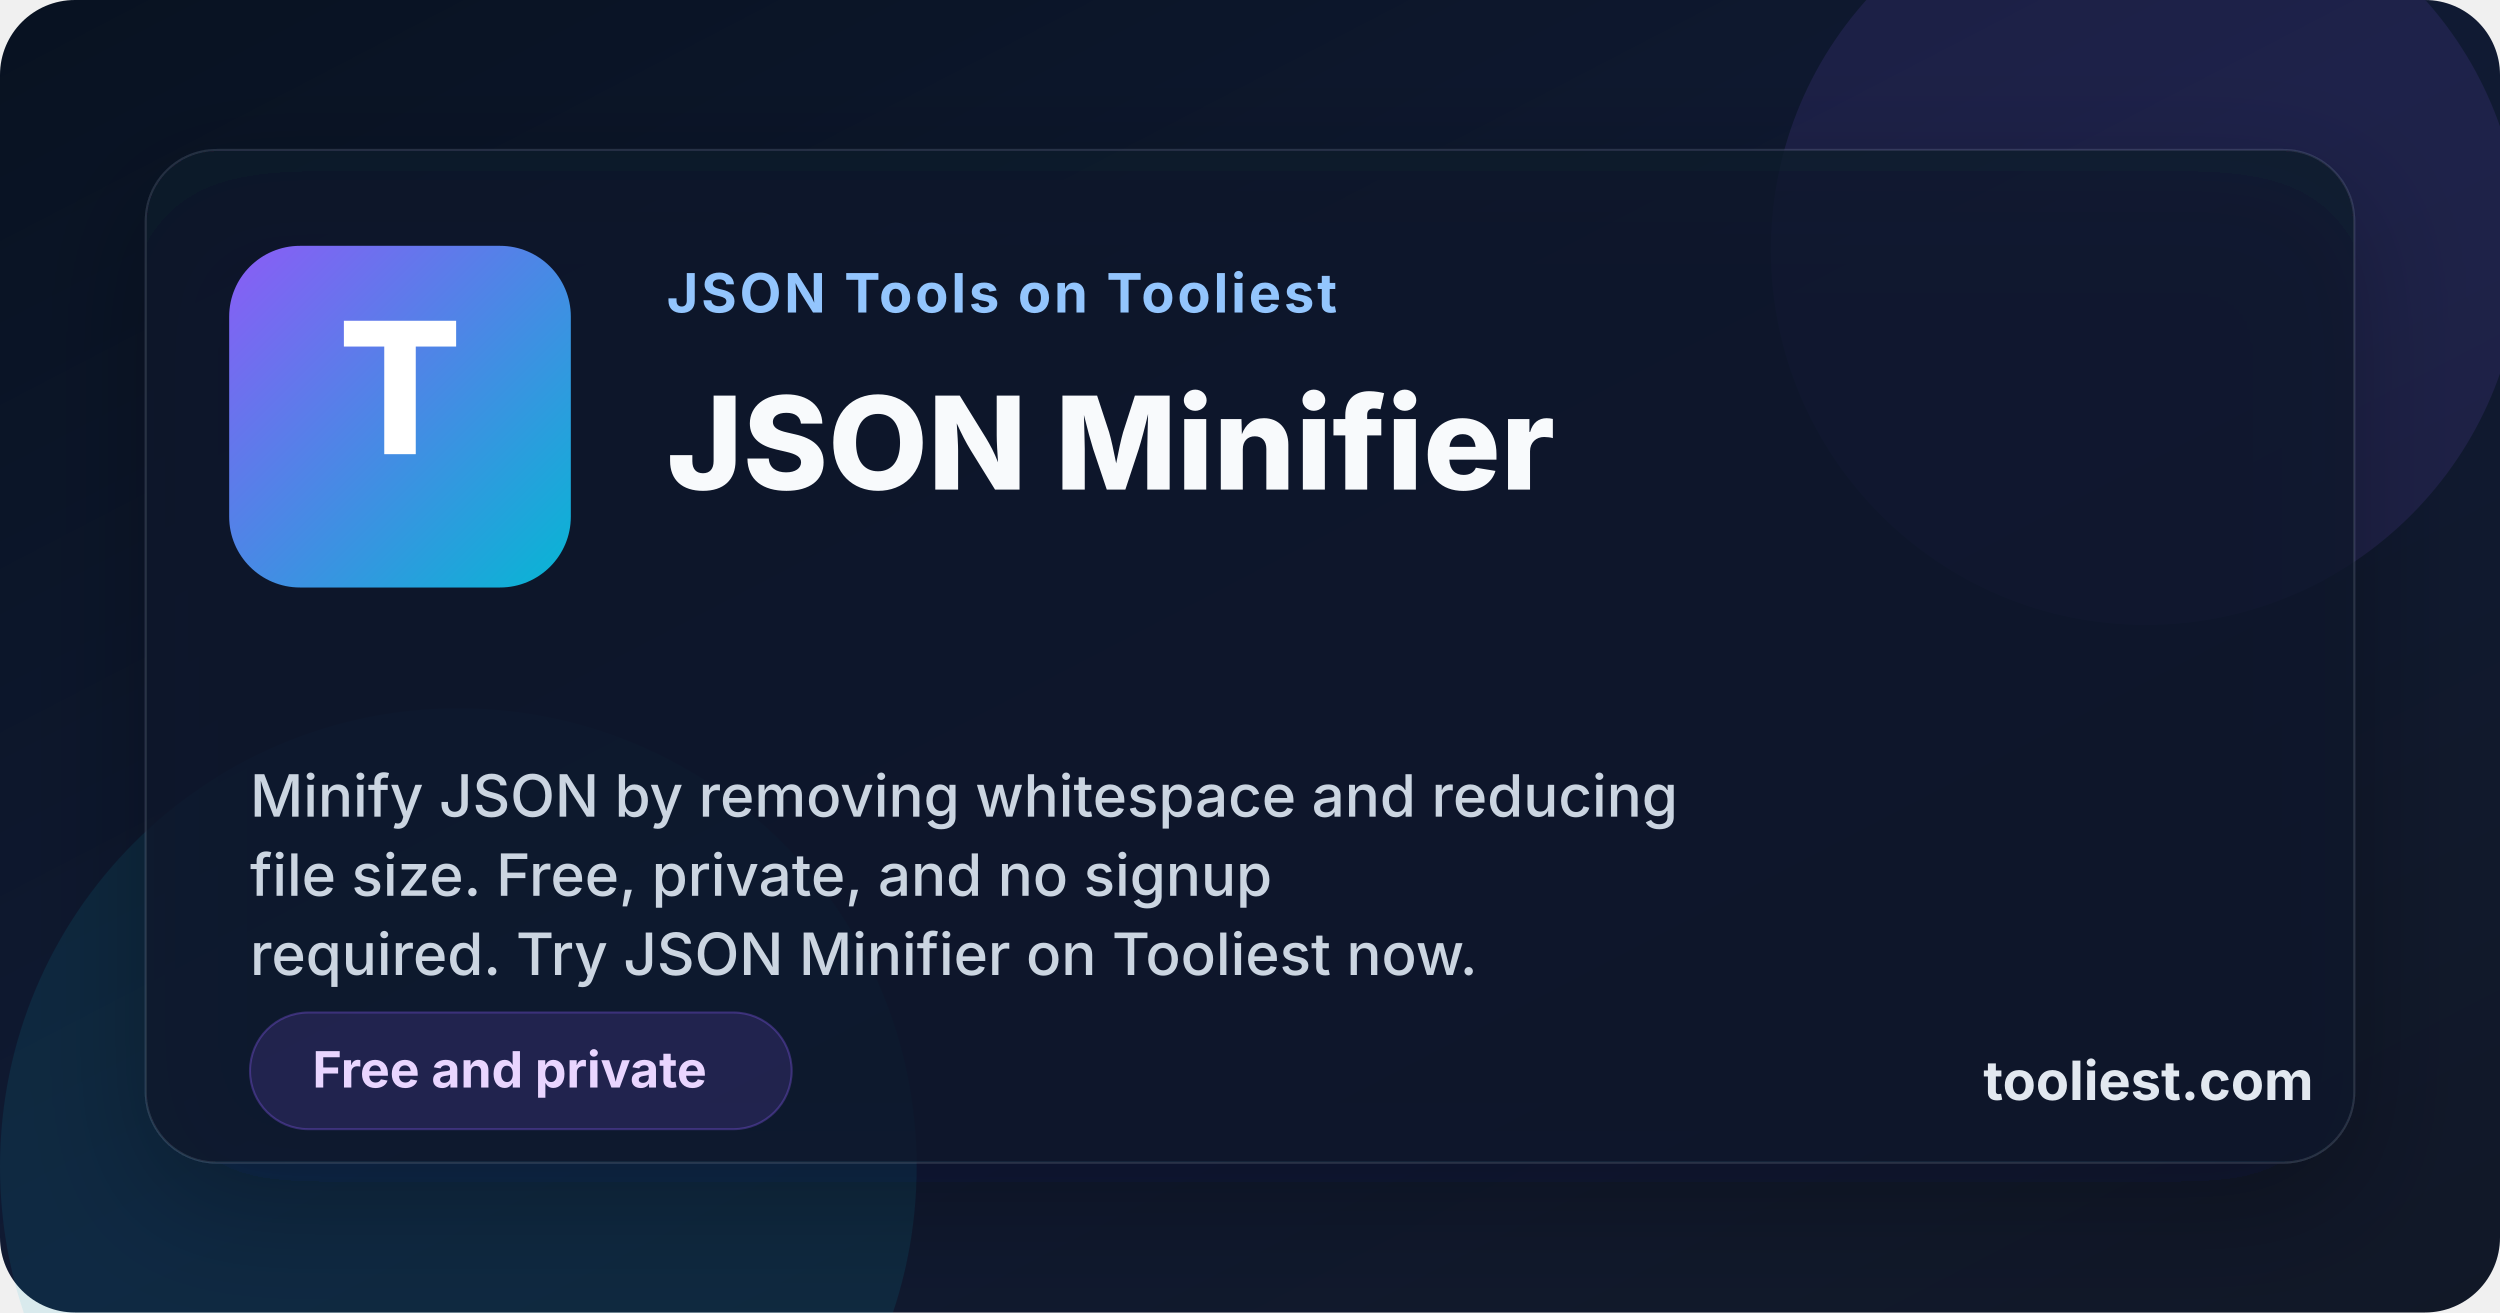
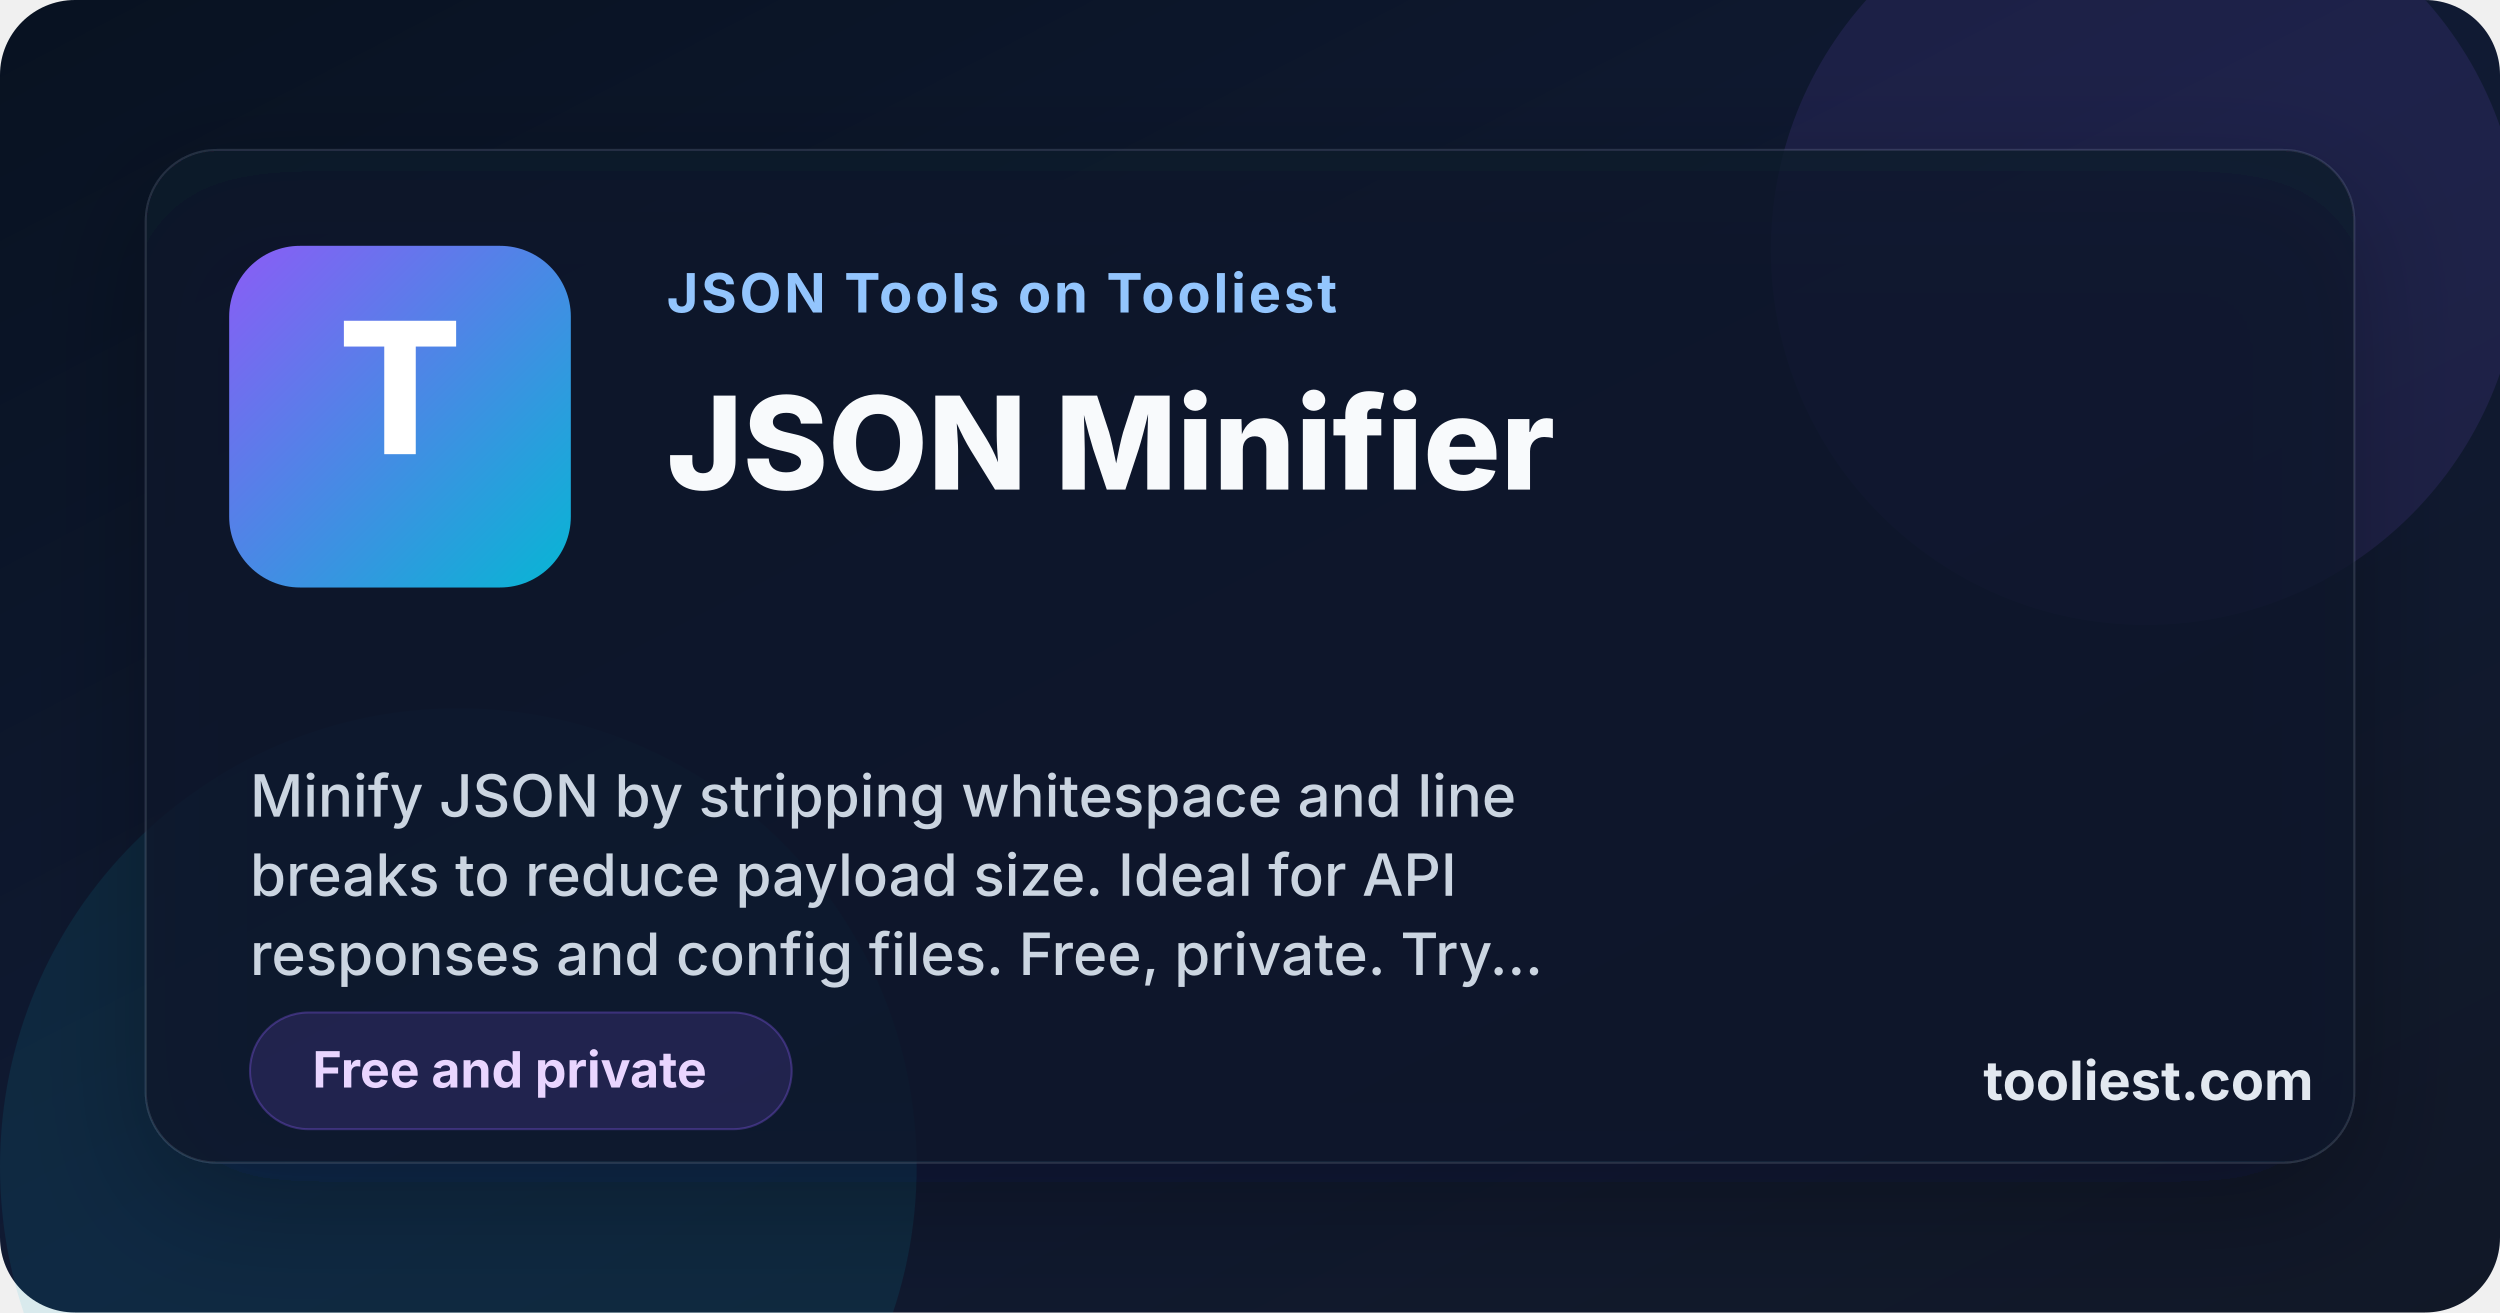
<svg xmlns="http://www.w3.org/2000/svg" width="1200" height="630" viewBox="0 0 1200 630" role="img" aria-labelledby="title desc">
  <defs>
    <linearGradient id="bg" x1="0%" x2="100%" y1="0%" y2="100%">
      <stop offset="0%" stop-color="#081221" />
      <stop offset="50%" stop-color="#101a33" />
      <stop offset="100%" stop-color="#111827" />
    </linearGradient>
    <linearGradient id="accent" x1="0%" x2="100%" y1="0%" y2="100%">
      <stop offset="0%" stop-color="#8b5cf6" />
      <stop offset="100%" stop-color="#06b6d4" />
    </linearGradient>
    <filter id="shadow" x="-20%" y="-20%" width="140%" height="140%">
      <feDropShadow dx="0" dy="20" stdDeviation="30" flood-color="#020617" flood-opacity="0.35" />
    </filter>
  </defs>
  <rect width="1200" height="630" fill="url(#bg)" rx="36" />
  <circle cx="1030" cy="120" r="180" fill="#8b5cf6" opacity="0.12" />
  <circle cx="220" cy="560" r="220" fill="#06b6d4" opacity="0.1" />
  <rect x="70" y="72" width="1060" height="486" rx="34" fill="rgba(15, 23, 42, 0.78)" stroke="rgba(148, 163, 184, 0.18)" filter="url(#shadow)" />
  <rect x="110" y="118" width="164" height="164" rx="34" fill="url(#accent)" />
  <text x="192" y="218" text-anchor="middle" font-family="Inter, Arial, sans-serif" font-size="88" font-weight="800" fill="#ffffff">T</text>
  <text x="320" y="150" font-family="Inter, Arial, sans-serif" font-size="26" font-weight="700" letter-spacing="1.4" fill="#93c5fd">JSON Tools on Tooliest</text>
  <text x="320" y="235" font-family="Inter, Arial, sans-serif" font-size="62" font-weight="800" fill="#f8fafc">JSON Minifier</text>
-   <text x="120" y="392" font-family="Inter, Arial, sans-serif" font-size="28" font-weight="500" fill="#cbd5e1">Minify JSON by removing whitespace and reducing</text>
-   <text x="120" y="430" font-family="Inter, Arial, sans-serif" font-size="28" font-weight="500" fill="#cbd5e1">file size. Free, private, and no signup</text>
-   <text x="120" y="468" font-family="Inter, Arial, sans-serif" font-size="28" font-weight="500" fill="#cbd5e1">required. Try JSON Minifier on Tooliest now.</text>
+   <text x="120" y="392" font-family="Inter, Arial, sans-serif" font-size="28" font-weight="500" fill="#cbd5e1">Minify JSON by stripping whitespace and line</text>
+   <text x="120" y="430" font-family="Inter, Arial, sans-serif" font-size="28" font-weight="500" fill="#cbd5e1">breaks to reduce payload size. Ideal for API</text>
+   <text x="120" y="468" font-family="Inter, Arial, sans-serif" font-size="28" font-weight="500" fill="#cbd5e1">responses and config files. Free, private. Try...</text>
  <rect x="120" y="486" width="260" height="56" rx="28" fill="rgba(139, 92, 246, 0.16)" stroke="rgba(139, 92, 246, 0.32)" />
  <text x="150" y="522" font-family="Inter, Arial, sans-serif" font-size="24" font-weight="700" fill="#e9d5ff">Free and private</text>
  <text x="952" y="528" font-family="Inter, Arial, sans-serif" font-size="26" font-weight="700" fill="#e2e8f0">tooliest.com</text>
</svg>
